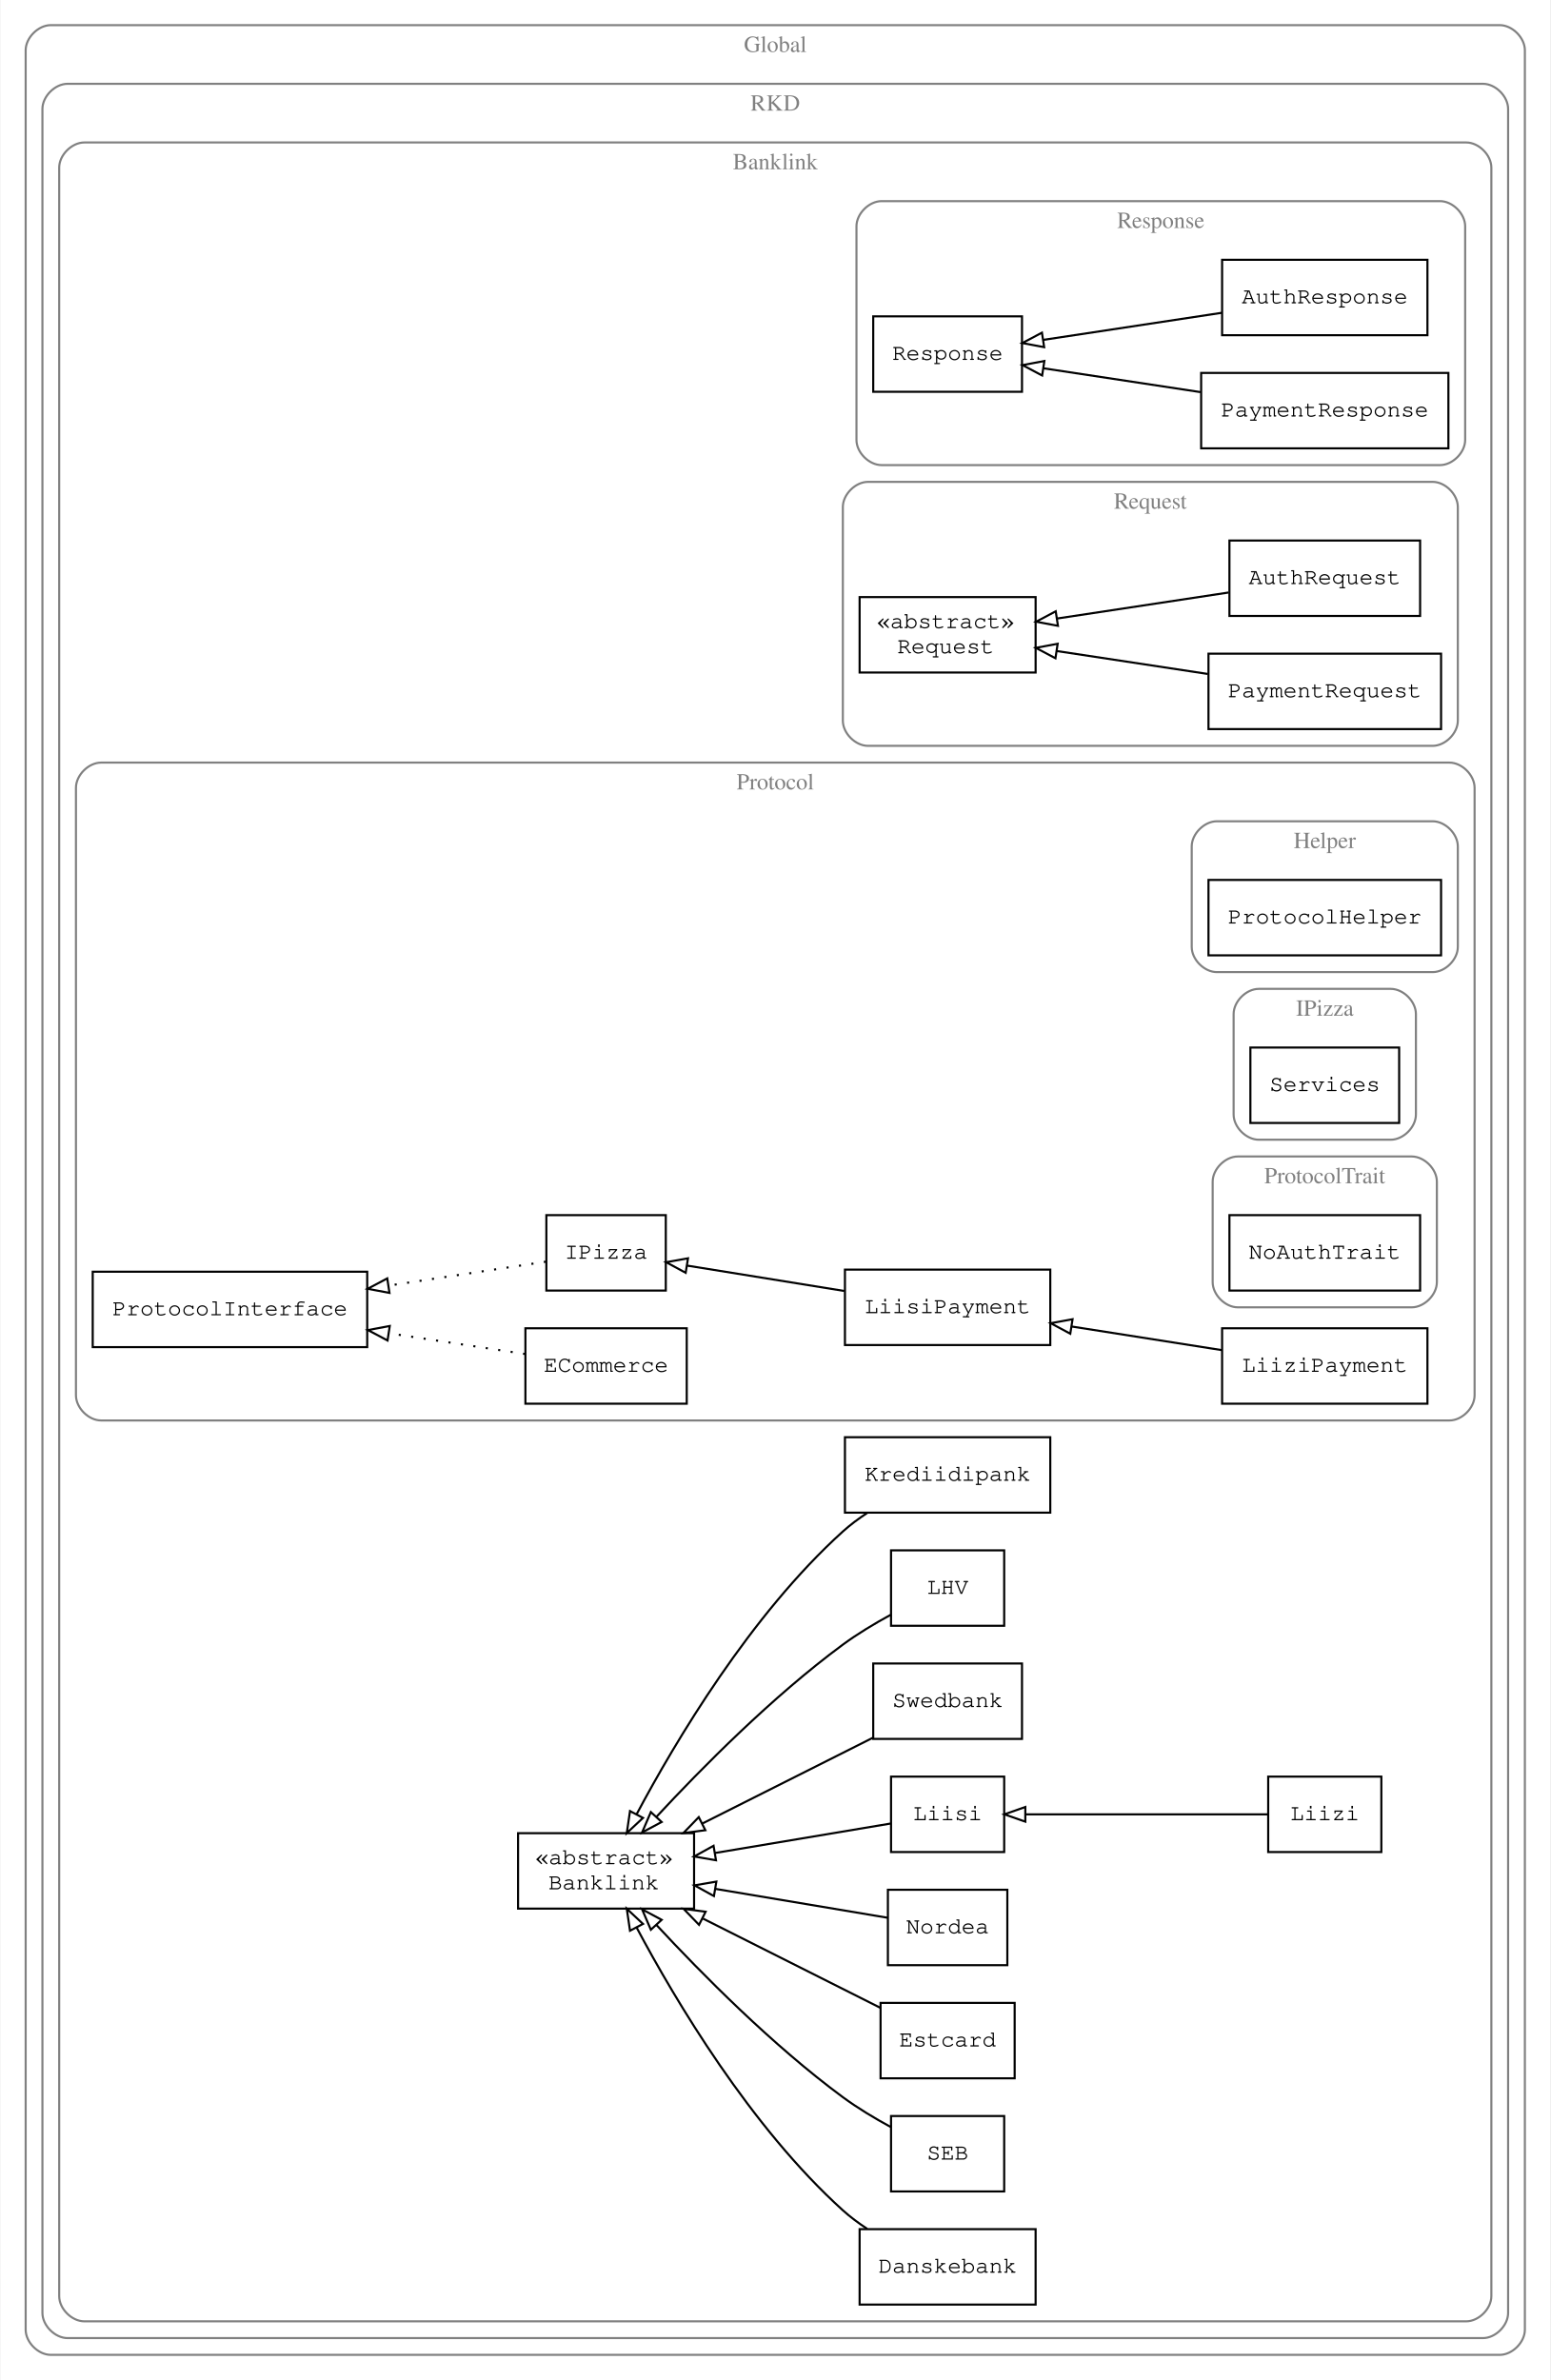
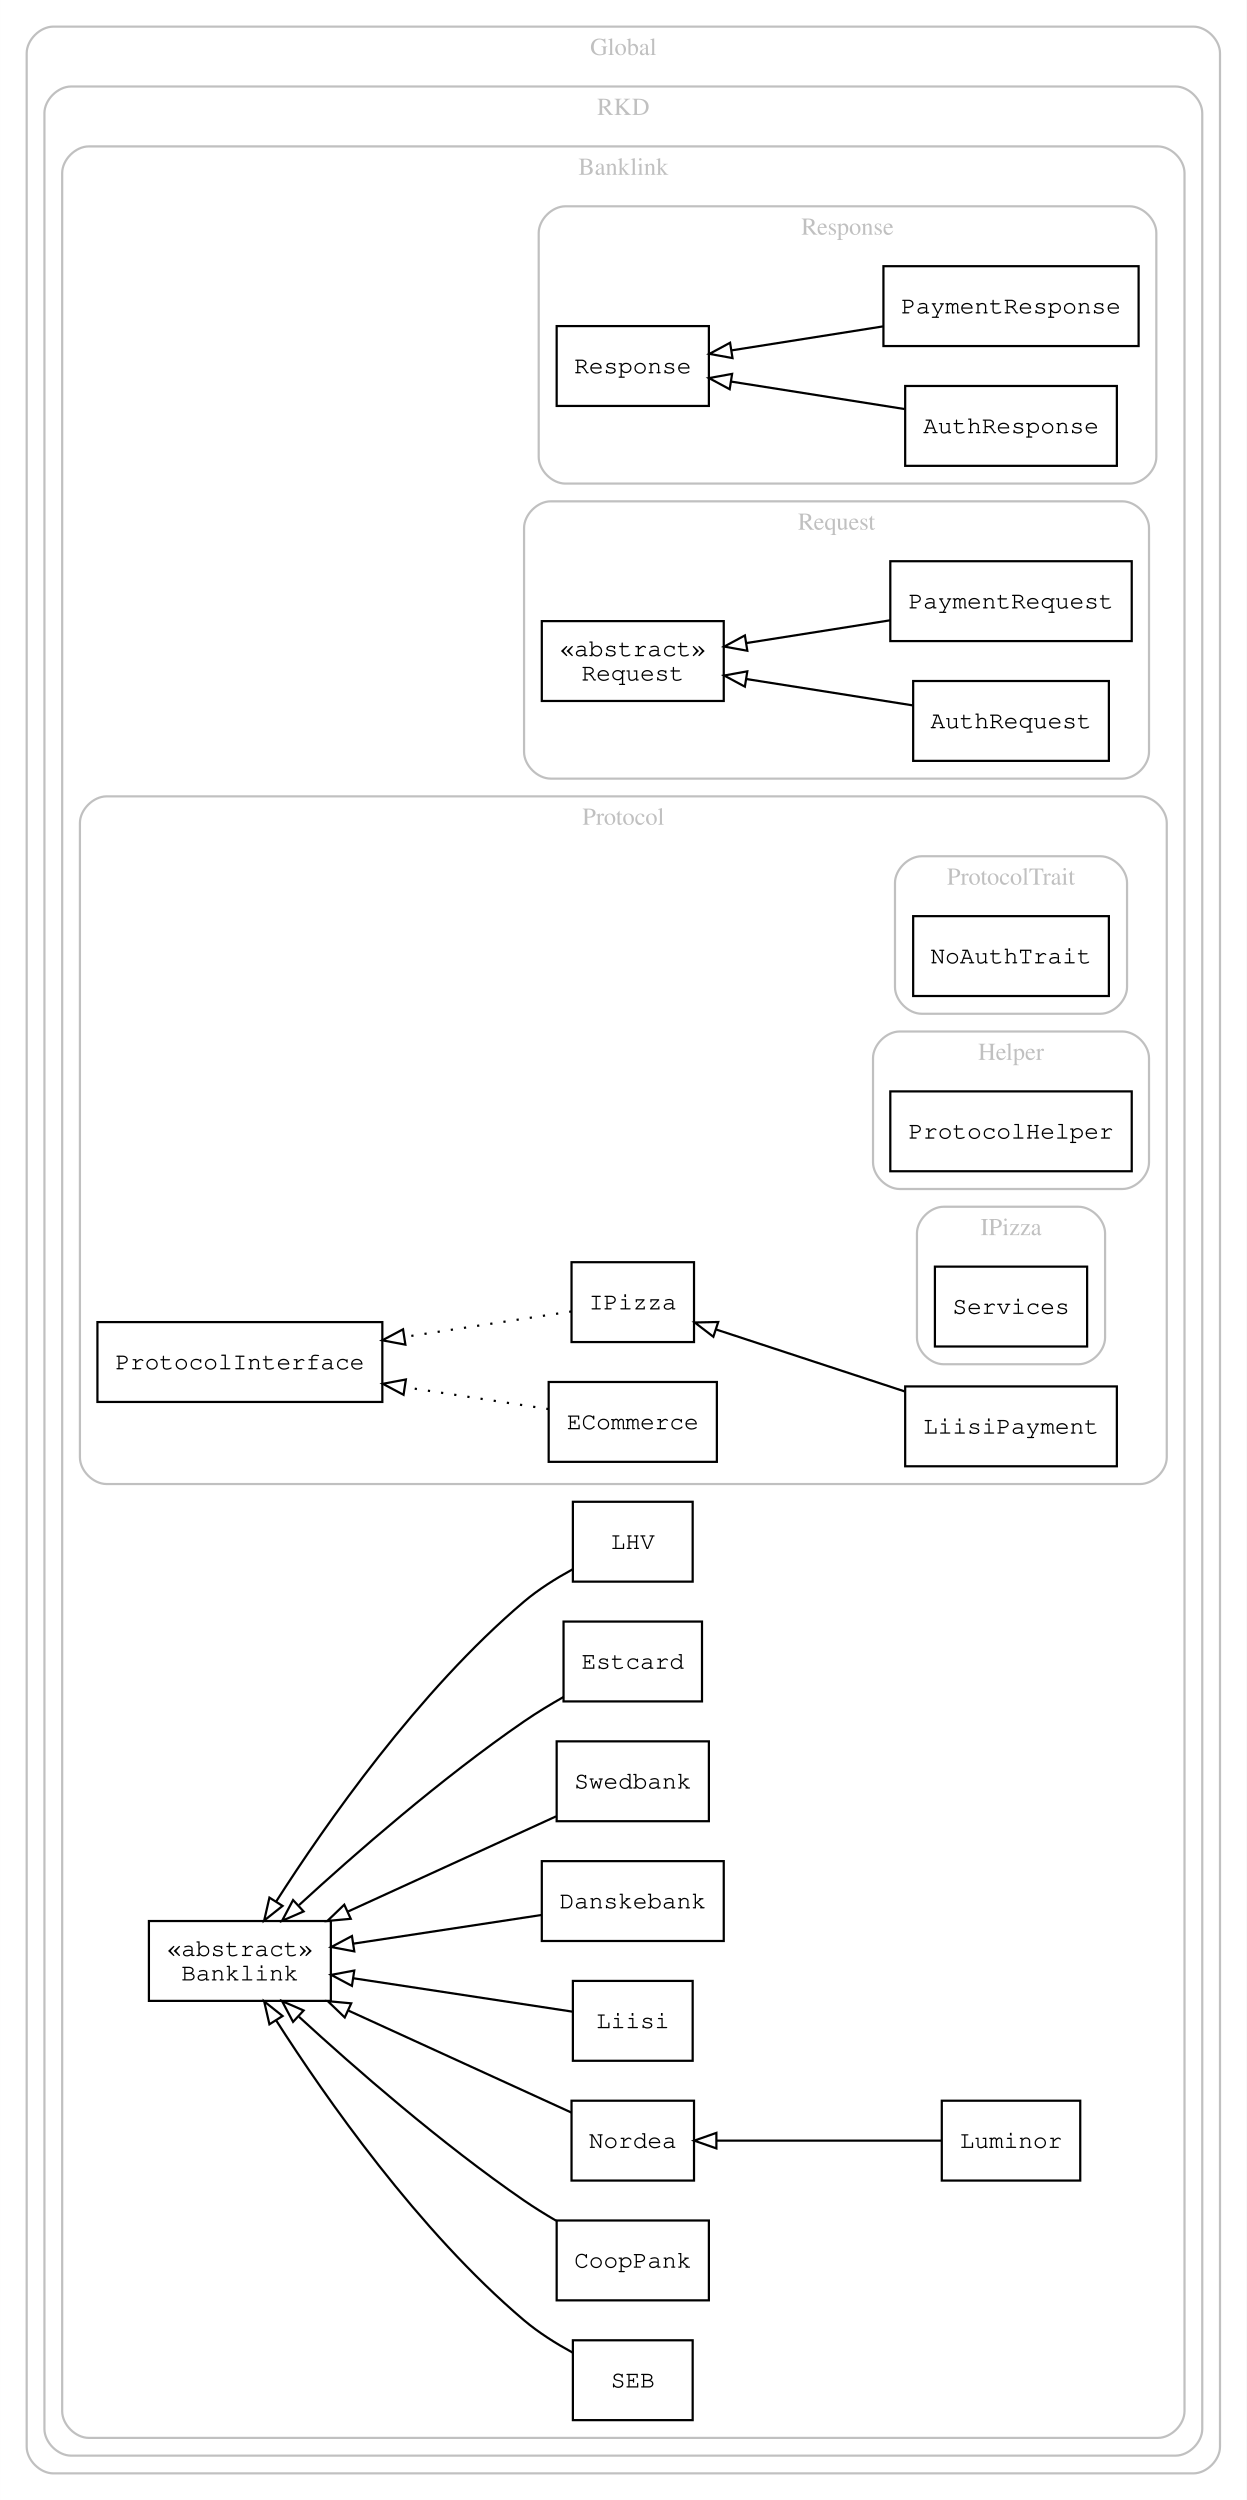
- <svg xmlns="http://www.w3.org/2000/svg" width="740pt" height="1136pt" viewBox="0.00 0.00 739.50 1136.00">
-   <g id="graph0" class="graph" transform="scale(1 1) rotate(0) translate(4 1132)">
-     <polygon fill="white" stroke="none" points="-4,4 -4,-1132 735.5,-1132 735.5,4 -4,4" />
+ <svg xmlns="http://www.w3.org/2000/svg" width="562pt" height="1127pt" viewBox="0.00 0.00 561.94 1127.00">
+   <g id="graph0" class="graph" transform="scale(1 1) rotate(0) translate(4 1123)">
+     <polygon fill="#ffffff" stroke="transparent" points="-4,4 -4,-1123 557.945,-1123 557.945,4 -4,4" />
    <g id="clust1" class="cluster">
-       <path fill="none" stroke="gray" d="M20,-8C20,-8 711.5,-8 711.5,-8 717.5,-8 723.5,-14 723.5,-20 723.5,-20 723.5,-1108 723.5,-1108 723.5,-1114 717.5,-1120 711.5,-1120 711.5,-1120 20,-1120 20,-1120 14,-1120 8,-1114 8,-1108 8,-1108 8,-20 8,-20 8,-14 14,-8 20,-8" />
-       <text text-anchor="middle" x="365.75" y="-1107.2" font-family="Times,serif" font-size="11.00" fill="gray">Global</text>
+       <path fill="none" stroke="#c0c0c0" d="M20,-8C20,-8 533.945,-8 533.945,-8 539.945,-8 545.945,-14 545.945,-20 545.945,-20 545.945,-1099 545.945,-1099 545.945,-1105 539.945,-1111 533.945,-1111 533.945,-1111 20,-1111 20,-1111 14,-1111 8,-1105 8,-1099 8,-1099 8,-20 8,-20 8,-14 14,-8 20,-8" />
+       <text text-anchor="middle" x="276.972" y="-1098.2" font-family="Times,serif" font-size="11.00" fill="#c0c0c0">Global</text>
    </g>
    <g id="clust2" class="cluster">
-       <path fill="none" stroke="gray" d="M28,-16C28,-16 703.5,-16 703.5,-16 709.5,-16 715.5,-22 715.5,-28 715.5,-28 715.5,-1080 715.5,-1080 715.5,-1086 709.5,-1092 703.5,-1092 703.5,-1092 28,-1092 28,-1092 22,-1092 16,-1086 16,-1080 16,-1080 16,-28 16,-28 16,-22 22,-16 28,-16" />
-       <text text-anchor="middle" x="365.75" y="-1079.2" font-family="Times,serif" font-size="11.00" fill="gray">RKD</text>
+       <path fill="none" stroke="#c0c0c0" d="M28,-16C28,-16 525.945,-16 525.945,-16 531.945,-16 537.945,-22 537.945,-28 537.945,-28 537.945,-1072 537.945,-1072 537.945,-1078 531.945,-1084 525.945,-1084 525.945,-1084 28,-1084 28,-1084 22,-1084 16,-1078 16,-1072 16,-1072 16,-28 16,-28 16,-22 22,-16 28,-16" />
+       <text text-anchor="middle" x="276.972" y="-1071.2" font-family="Times,serif" font-size="11.00" fill="#c0c0c0">RKD</text>
    </g>
    <g id="clust3" class="cluster">
-       <path fill="none" stroke="gray" d="M36,-24C36,-24 695.5,-24 695.5,-24 701.5,-24 707.5,-30 707.5,-36 707.5,-36 707.5,-1052 707.5,-1052 707.5,-1058 701.5,-1064 695.5,-1064 695.5,-1064 36,-1064 36,-1064 30,-1064 24,-1058 24,-1052 24,-1052 24,-36 24,-36 24,-30 30,-24 36,-24" />
-       <text text-anchor="middle" x="365.75" y="-1051.2" font-family="Times,serif" font-size="11.00" fill="gray">Banklink</text>
+       <path fill="none" stroke="#c0c0c0" d="M36,-24C36,-24 517.945,-24 517.945,-24 523.945,-24 529.945,-30 529.945,-36 529.945,-36 529.945,-1045 529.945,-1045 529.945,-1051 523.945,-1057 517.945,-1057 517.945,-1057 36,-1057 36,-1057 30,-1057 24,-1051 24,-1045 24,-1045 24,-36 24,-36 24,-30 30,-24 36,-24" />
+       <text text-anchor="middle" x="276.972" y="-1044.2" font-family="Times,serif" font-size="11.00" fill="#c0c0c0">Banklink</text>
    </g>
    <g id="clust4" class="cluster">
-       <path fill="none" stroke="gray" d="M416.5,-910C416.5,-910 683,-910 683,-910 689,-910 695,-916 695,-922 695,-922 695,-1024 695,-1024 695,-1030 689,-1036 683,-1036 683,-1036 416.5,-1036 416.5,-1036 410.5,-1036 404.5,-1030 404.5,-1024 404.5,-1024 404.5,-922 404.5,-922 404.5,-916 410.5,-910 416.5,-910" />
-       <text text-anchor="middle" x="549.75" y="-1023.2" font-family="Times,serif" font-size="11.00" fill="gray">Response</text>
+       <path fill="none" stroke="#c0c0c0" d="M250.819,-905C250.819,-905 505.245,-905 505.245,-905 511.245,-905 517.245,-911 517.245,-917 517.245,-917 517.245,-1018 517.245,-1018 517.245,-1024 511.245,-1030 505.245,-1030 505.245,-1030 250.819,-1030 250.819,-1030 244.819,-1030 238.819,-1024 238.819,-1018 238.819,-1018 238.819,-917 238.819,-917 238.819,-911 244.819,-905 250.819,-905" />
+       <text text-anchor="middle" x="378.032" y="-1017.2" font-family="Times,serif" font-size="11.00" fill="#c0c0c0">Response</text>
    </g>
    <g id="clust5" class="cluster">
-       <path fill="none" stroke="gray" d="M410,-776C410,-776 679.5,-776 679.5,-776 685.5,-776 691.5,-782 691.5,-788 691.5,-788 691.5,-890 691.5,-890 691.5,-896 685.5,-902 679.5,-902 679.5,-902 410,-902 410,-902 404,-902 398,-896 398,-890 398,-890 398,-788 398,-788 398,-782 404,-776 410,-776" />
-       <text text-anchor="middle" x="544.75" y="-889.2" font-family="Times,serif" font-size="11.00" fill="gray">Request</text>
+       <path fill="none" stroke="#c0c0c0" d="M244.218,-772C244.218,-772 501.945,-772 501.945,-772 507.945,-772 513.945,-778 513.945,-784 513.945,-784 513.945,-885 513.945,-885 513.945,-891 507.945,-897 501.945,-897 501.945,-897 244.218,-897 244.218,-897 238.218,-897 232.218,-891 232.218,-885 232.218,-885 232.218,-784 232.218,-784 232.218,-778 238.218,-772 244.218,-772" />
+       <text text-anchor="middle" x="373.081" y="-884.2" font-family="Times,serif" font-size="11.00" fill="#c0c0c0">Request</text>
    </g>
    <g id="clust6" class="cluster">
-       <path fill="none" stroke="gray" d="M44,-454C44,-454 687.5,-454 687.5,-454 693.5,-454 699.5,-460 699.5,-466 699.5,-466 699.5,-756 699.5,-756 699.5,-762 693.5,-768 687.5,-768 687.5,-768 44,-768 44,-768 38,-768 32,-762 32,-756 32,-756 32,-466 32,-466 32,-460 38,-454 44,-454" />
-       <text text-anchor="middle" x="365.75" y="-755.2" font-family="Times,serif" font-size="11.00" fill="gray">Protocol</text>
+       <path fill="none" stroke="#c0c0c0" d="M44,-454C44,-454 509.945,-454 509.945,-454 515.945,-454 521.945,-460 521.945,-466 521.945,-466 521.945,-752 521.945,-752 521.945,-758 515.945,-764 509.945,-764 509.945,-764 44,-764 44,-764 38,-764 32,-758 32,-752 32,-752 32,-466 32,-466 32,-460 38,-454 44,-454" />
+       <text text-anchor="middle" x="276.972" y="-751.2" font-family="Times,serif" font-size="11.00" fill="#c0c0c0">Protocol</text>
    </g>
    <g id="clust7" class="cluster">
-       <path fill="none" stroke="gray" d="M576.5,-668C576.5,-668 679.5,-668 679.5,-668 685.5,-668 691.5,-674 691.5,-680 691.5,-680 691.5,-728 691.5,-728 691.5,-734 685.5,-740 679.5,-740 679.5,-740 576.5,-740 576.5,-740 570.5,-740 564.5,-734 564.5,-728 564.5,-728 564.5,-680 564.5,-680 564.5,-674 570.5,-668 576.5,-668" />
-       <text text-anchor="middle" x="628" y="-727.2" font-family="Times,serif" font-size="11.00" fill="gray">Helper</text>
+       <path fill="none" stroke="#c0c0c0" d="M411.431,-666C411.431,-666 492.043,-666 492.043,-666 498.043,-666 504.043,-672 504.043,-678 504.043,-678 504.043,-725 504.043,-725 504.043,-731 498.043,-737 492.043,-737 492.043,-737 411.431,-737 411.431,-737 405.431,-737 399.431,-731 399.431,-725 399.431,-725 399.431,-678 399.431,-678 399.431,-672 405.431,-666 411.431,-666" />
+       <text text-anchor="middle" x="451.737" y="-724.2" font-family="Times,serif" font-size="11.00" fill="#c0c0c0">ProtocolTrait</text>
    </g>
    <g id="clust8" class="cluster">
-       <path fill="none" stroke="gray" d="M596.5,-588C596.5,-588 659.5,-588 659.5,-588 665.5,-588 671.5,-594 671.5,-600 671.5,-600 671.5,-648 671.5,-648 671.5,-654 665.5,-660 659.5,-660 659.5,-660 596.5,-660 596.5,-660 590.5,-660 584.5,-654 584.5,-648 584.5,-648 584.5,-600 584.5,-600 584.5,-594 590.5,-588 596.5,-588" />
-       <text text-anchor="middle" x="628" y="-647.2" font-family="Times,serif" font-size="11.00" fill="gray">IPizza</text>
+       <path fill="none" stroke="#c0c0c0" d="M401.529,-587C401.529,-587 501.945,-587 501.945,-587 507.945,-587 513.945,-593 513.945,-599 513.945,-599 513.945,-646 513.945,-646 513.945,-652 507.945,-658 501.945,-658 501.945,-658 401.529,-658 401.529,-658 395.529,-658 389.529,-652 389.529,-646 389.529,-646 389.529,-599 389.529,-599 389.529,-593 395.529,-587 401.529,-587" />
+       <text text-anchor="middle" x="451.737" y="-645.2" font-family="Times,serif" font-size="11.00" fill="#c0c0c0">Helper</text>
    </g>
    <g id="clust9" class="cluster">
-       <path fill="none" stroke="gray" d="M586.5,-508C586.5,-508 669.5,-508 669.5,-508 675.5,-508 681.5,-514 681.5,-520 681.5,-520 681.5,-568 681.5,-568 681.5,-574 675.5,-580 669.5,-580 669.5,-580 586.5,-580 586.5,-580 580.5,-580 574.5,-574 574.5,-568 574.5,-568 574.5,-520 574.5,-520 574.5,-514 580.5,-508 586.5,-508" />
-       <text text-anchor="middle" x="628" y="-567.2" font-family="Times,serif" font-size="11.00" fill="gray">ProtocolTrait</text>
+       <path fill="none" stroke="#c0c0c0" d="M421.333,-508C421.333,-508 482.141,-508 482.141,-508 488.141,-508 494.141,-514 494.141,-520 494.141,-520 494.141,-567 494.141,-567 494.141,-573 488.141,-579 482.141,-579 482.141,-579 421.333,-579 421.333,-579 415.333,-579 409.333,-573 409.333,-567 409.333,-567 409.333,-520 409.333,-520 409.333,-514 415.333,-508 421.333,-508" />
+       <text text-anchor="middle" x="451.737" y="-566.2" font-family="Times,serif" font-size="11.00" fill="#c0c0c0">IPizza</text>
    </g>
    <g id="node1" class="node">
-       <polygon fill="none" stroke="black" points="677,-1008 579,-1008 579,-972 677,-972 677,-1008" />
-       <text text-anchor="middle" x="628" y="-987.2" font-family="Courier,monospace" font-size="11.00">AuthResponse</text>
+       <polygon fill="none" stroke="#000000" points="509.253,-1003 394.221,-1003 394.221,-967 509.253,-967 509.253,-1003" />
+       <text text-anchor="middle" x="451.737" y="-981.7" font-family="Courier,monospace" font-size="11.00" fill="#000000">PaymentResponse</text>
+     </g>
+     <g id="node2" class="node">
+       <polygon fill="none" stroke="#000000" points="315.533,-976 246.915,-976 246.915,-940 315.533,-940 315.533,-976" />
+       <text text-anchor="middle" x="281.224" y="-954.7" font-family="Courier,monospace" font-size="11.00" fill="#000000">Response</text>
+     </g>
+     <g id="edge1" class="edge">
+       <path fill="none" stroke="#000000" d="M394.009,-975.859C371.776,-972.338 346.744,-968.375 325.921,-965.078" />
+       <polygon fill="none" stroke="#000000" points="326.186,-961.576 315.762,-963.469 325.091,-968.49 326.186,-961.576" />
    </g>
    <g id="node3" class="node">
-       <polygon fill="none" stroke="black" points="483.5,-981 412.5,-981 412.5,-945 483.5,-945 483.5,-981" />
-       <text text-anchor="middle" x="448" y="-960.2" font-family="Courier,monospace" font-size="11.00">Response</text>
+       <polygon fill="none" stroke="#000000" points="499.45,-949 404.024,-949 404.024,-913 499.45,-913 499.45,-949" />
+       <text text-anchor="middle" x="451.737" y="-927.7" font-family="Courier,monospace" font-size="11.00" fill="#000000">AuthResponse</text>
+     </g>
+     <g id="edge9" class="edge">
+       <path fill="none" stroke="#000000" d="M403.786,-938.593C379.222,-942.482 349.511,-947.187 325.494,-950.99" />
+       <polygon fill="none" stroke="#000000" points="324.911,-947.539 315.581,-952.56 326.006,-954.452 324.911,-947.539" />
+     </g>
+     <g id="node4" class="node">
+       <polygon fill="none" stroke="#000000" points="322.234,-843 240.213,-843 240.213,-807 322.234,-807 322.234,-843" />
+       <text text-anchor="start" x="248.218" y="-827.2" font-family="Courier,monospace" font-size="11.00" fill="#000000">«abstract»</text>
+       <text text-anchor="start" x="258.12" y="-816.2" font-family="Courier,monospace" font-size="11.00" fill="#000000">Request</text>
+     </g>
+     <g id="node5" class="node">
+       <polygon fill="none" stroke="#000000" points="506.153,-870 397.321,-870 397.321,-834 506.153,-834 506.153,-870" />
+       <text text-anchor="middle" x="451.737" y="-848.7" font-family="Courier,monospace" font-size="11.00" fill="#000000">PaymentRequest</text>
+     </g>
+     <g id="edge10" class="edge">
+       <path fill="none" stroke="#000000" d="M397.317,-843.383C376.556,-840.095 352.975,-836.361 332.514,-833.122" />
+       <polygon fill="none" stroke="#000000" points="332.864,-829.634 322.44,-831.526 331.769,-836.547 332.864,-829.634" />
+     </g>
+     <g id="node6" class="node">
+       <polygon fill="none" stroke="#000000" points="495.85,-816 407.624,-816 407.624,-780 495.85,-780 495.85,-816" />
+       <text text-anchor="middle" x="451.737" y="-794.7" font-family="Courier,monospace" font-size="11.00" fill="#000000">AuthRequest</text>
+     </g>
+     <g id="edge11" class="edge">
+       <path fill="none" stroke="#000000" d="M407.382,-805.023C384.415,-808.66 356.258,-813.119 332.376,-816.9" />
+       <polygon fill="none" stroke="#000000" points="331.76,-813.454 322.43,-818.475 332.855,-820.368 331.76,-813.454" />
+     </g>
+     <g id="node7" class="node">
+       <polygon fill="none" stroke="#000000" points="495.85,-710 407.624,-710 407.624,-674 495.85,-674 495.85,-710" />
+       <text text-anchor="middle" x="451.737" y="-688.7" font-family="Courier,monospace" font-size="11.00" fill="#000000">NoAuthTrait</text>
+     </g>
+     <g id="node8" class="node">
+       <polygon fill="none" stroke="#000000" points="506.153,-631 397.321,-631 397.321,-595 506.153,-595 506.153,-631" />
+       <text text-anchor="middle" x="451.737" y="-609.7" font-family="Courier,monospace" font-size="11.00" fill="#000000">ProtocolHelper</text>
+     </g>
+     <g id="node9" class="node">
+       <polygon fill="none" stroke="#000000" points="486.046,-552 417.428,-552 417.428,-516 486.046,-516 486.046,-552" />
+       <text text-anchor="middle" x="451.737" y="-530.7" font-family="Courier,monospace" font-size="11.00" fill="#000000">Services</text>
+     </g>
+     <g id="node10" class="node">
+       <polygon fill="none" stroke="#000000" points="499.45,-498 404.024,-498 404.024,-462 499.45,-462 499.45,-498" />
+       <text text-anchor="middle" x="451.737" y="-476.7" font-family="Courier,monospace" font-size="11.00" fill="#000000">LiisiPayment</text>
+     </g>
+     <g id="node11" class="node">
+       <polygon fill="none" stroke="#000000" points="308.832,-554 253.616,-554 253.616,-518 308.832,-518 308.832,-554" />
+       <text text-anchor="middle" x="281.224" y="-532.7" font-family="Courier,monospace" font-size="11.00" fill="#000000">IPizza</text>
+     </g>
+     <g id="edge6" class="edge">
+       <path fill="none" stroke="#000000" d="M403.786,-495.748C376.828,-504.601 343.672,-515.491 318.646,-523.71" />
+       <polygon fill="none" stroke="#000000" points="317.552,-520.385 309.143,-526.831 319.736,-527.036 317.552,-520.385" />
+     </g>
+     <g id="node13" class="node">
+       <polygon fill="none" stroke="#000000" points="168.328,-527 39.891,-527 39.891,-491 168.328,-491 168.328,-527" />
+       <text text-anchor="middle" x="104.109" y="-505.7" font-family="Courier,monospace" font-size="11.00" fill="#000000">ProtocolInterface</text>
+     </g>
+     <g id="edge12" class="edge">
+       <path fill="none" stroke="#000000" stroke-dasharray="1,5" d="M253.549,-531.781C233.362,-528.704 204.994,-524.379 178.391,-520.324" />
+       <polygon fill="none" stroke="#000000" points="178.715,-516.833 168.302,-518.786 177.66,-523.753 178.715,-516.833" />
+     </g>
+     <g id="node12" class="node">
+       <polygon fill="none" stroke="#000000" points="319.134,-500 243.313,-500 243.313,-464 319.134,-464 319.134,-500" />
+       <text text-anchor="middle" x="281.224" y="-478.7" font-family="Courier,monospace" font-size="11.00" fill="#000000">ECommerce</text>
+     </g>
+     <g id="edge13" class="edge">
+       <path fill="none" stroke="#000000" stroke-dasharray="1,5" d="M243.228,-487.792C224.365,-490.668 200.899,-494.245 178.646,-497.637" />
+       <polygon fill="none" stroke="#000000" points="177.885,-494.213 168.527,-499.18 178.94,-501.133 177.885,-494.213" />
+     </g>
+     <g id="node14" class="node">
+       <polygon fill="none" stroke="#000000" points="308.224,-446 254.224,-446 254.224,-410 308.224,-410 308.224,-446" />
+       <text text-anchor="middle" x="281.224" y="-424.7" font-family="Courier,monospace" font-size="11.00" fill="#000000">LHV</text>
+     </g>
+     <g id="node17" class="node">
+       <polygon fill="none" stroke="#000000" points="145.12,-257 63.098,-257 63.098,-221 145.12,-221 145.12,-257" />
+       <text text-anchor="start" x="71.104" y="-241.2" font-family="Courier,monospace" font-size="11.00" fill="#000000">«abstract»</text>
+       <text text-anchor="start" x="77.705" y="-230.2" font-family="Courier,monospace" font-size="11.00" fill="#000000">Banklink</text>
+     </g>
+     <g id="edge2" class="edge">
+       <path fill="none" stroke="#000000" d="M254.037,-415.515C246.571,-411.441 238.742,-406.524 232.218,-401 184.618,-360.692 142.555,-300.362 120.483,-265.832" />
+       <polygon fill="none" stroke="#000000" points="123.35,-263.817 115.055,-257.226 117.429,-267.552 123.35,-263.817" />
+     </g>
+     <g id="node15" class="node">
+       <polygon fill="none" stroke="#000000" points="308.832,-176 253.616,-176 253.616,-140 308.832,-140 308.832,-176" />
+       <text text-anchor="middle" x="281.224" y="-154.7" font-family="Courier,monospace" font-size="11.00" fill="#000000">Nordea</text>
+     </g>
+     <g id="edge3" class="edge">
+       <path fill="none" stroke="#000000" d="M253.549,-170.656C226.719,-182.927 185.436,-201.807 153.054,-216.616" />
+       <polygon fill="none" stroke="#000000" points="151.385,-213.53 143.747,-220.873 154.297,-219.896 151.385,-213.53" />
+     </g>
+     <g id="node16" class="node">
+       <polygon fill="none" stroke="#000000" points="312.432,-392 250.016,-392 250.016,-356 312.432,-356 312.432,-392" />
+       <text text-anchor="middle" x="281.224" y="-370.7" font-family="Courier,monospace" font-size="11.00" fill="#000000">Estcard</text>
    </g>
    <g id="edge4" class="edge">
-       <path fill="none" stroke="black" d="M578.831,-982.693C552.29,-978.668 519.563,-973.703 493.608,-969.766" />
-       <polygon fill="none" stroke="black" points="494.072,-966.297 483.66,-968.257 493.022,-973.218 494.072,-966.297" />
+       <path fill="none" stroke="#000000" d="M250.082,-358.05C244.026,-354.614 237.822,-350.851 232.218,-347 195.007,-321.432 155.828,-287.17 130.745,-264.154" />
+       <polygon fill="none" stroke="#000000" points="132.835,-261.32 123.116,-257.101 128.083,-266.459 132.835,-261.32" />
    </g>
-     <g id="node2" class="node">
-       <polygon fill="none" stroke="black" points="687,-954 569,-954 569,-918 687,-918 687,-954" />
-       <text text-anchor="middle" x="628" y="-933.2" font-family="Courier,monospace" font-size="11.00">PaymentResponse</text>
+     <g id="node18" class="node">
+       <polygon fill="none" stroke="#000000" points="315.533,-338 246.915,-338 246.915,-302 315.533,-302 315.533,-338" />
+       <text text-anchor="middle" x="281.224" y="-316.7" font-family="Courier,monospace" font-size="11.00" fill="#000000">Swedbank</text>
    </g>
    <g id="edge5" class="edge">
-       <path fill="none" stroke="black" d="M568.716,-944.841C544.361,-948.535 516.508,-952.76 493.8,-956.205" />
-       <polygon fill="none" stroke="black" points="493.121,-952.767 483.759,-957.728 494.171,-959.688 493.121,-952.767" />
+       <path fill="none" stroke="#000000" d="M246.654,-304.19C219.947,-291.976 182.647,-274.918 152.901,-261.314" />
+       <polygon fill="none" stroke="#000000" points="154.082,-258.005 143.532,-257.029 151.17,-264.371 154.082,-258.005" />
    </g>
-     <g id="node4" class="node">
-       <polygon fill="none" stroke="black" points="490,-847 406,-847 406,-811 490,-811 490,-847" />
-       <text text-anchor="start" x="414" y="-832.2" font-family="Courier,monospace" font-size="11.00">«abstract»</text>
-       <text text-anchor="start" x="424" y="-820.2" font-family="Courier,monospace" font-size="11.00">Request</text>
+     <g id="node19" class="node">
+       <polygon fill="none" stroke="#000000" points="322.234,-284 240.213,-284 240.213,-248 322.234,-248 322.234,-284" />
+       <text text-anchor="middle" x="281.224" y="-262.7" font-family="Courier,monospace" font-size="11.00" fill="#000000">Danskebank</text>
    </g>
-     <g id="node5" class="node">
-       <polygon fill="none" stroke="black" points="673.5,-874 582.5,-874 582.5,-838 673.5,-838 673.5,-874" />
-       <text text-anchor="middle" x="628" y="-853.2" font-family="Courier,monospace" font-size="11.00">AuthRequest</text>
+     <g id="edge7" class="edge">
+       <path fill="none" stroke="#000000" d="M240.145,-259.738C214.863,-255.884 182.253,-250.912 155.298,-246.803" />
+       <polygon fill="none" stroke="#000000" points="155.685,-243.322 145.272,-245.275 154.63,-250.242 155.685,-243.322" />
+     </g>
+     <g id="node20" class="node">
+       <polygon fill="none" stroke="#000000" points="308.224,-230 254.224,-230 254.224,-194 308.224,-194 308.224,-230" />
+       <text text-anchor="middle" x="281.224" y="-208.7" font-family="Courier,monospace" font-size="11.00" fill="#000000">Liisi</text>
    </g>
    <g id="edge8" class="edge">
-       <path fill="none" stroke="black" d="M582.083,-849.187C557.171,-845.408 526.093,-840.694 500.236,-836.772" />
-       <polygon fill="none" stroke="black" points="500.654,-833.295 490.242,-835.256 499.604,-840.216 500.654,-833.295" />
-     </g>
-     <g id="node6" class="node">
-       <polygon fill="none" stroke="black" points="683.5,-820 572.5,-820 572.5,-784 683.5,-784 683.5,-820" />
-       <text text-anchor="middle" x="628" y="-799.2" font-family="Courier,monospace" font-size="11.00">PaymentRequest</text>
-     </g>
-     <g id="edge9" class="edge">
-       <path fill="none" stroke="black" d="M572.142,-810.321C549.199,-813.801 522.688,-817.823 500.155,-821.241" />
-       <polygon fill="none" stroke="black" points="499.47,-817.804 490.108,-822.764 500.52,-824.725 499.47,-817.804" />
-     </g>
-     <g id="node7" class="node">
-       <polygon fill="none" stroke="black" points="683.5,-712 572.5,-712 572.5,-676 683.5,-676 683.5,-712" />
-       <text text-anchor="middle" x="628" y="-691.2" font-family="Courier,monospace" font-size="11.00">ProtocolHelper</text>
-     </g>
-     <g id="node8" class="node">
-       <polygon fill="none" stroke="black" points="663.5,-632 592.5,-632 592.5,-596 663.5,-596 663.5,-632" />
-       <text text-anchor="middle" x="628" y="-611.2" font-family="Courier,monospace" font-size="11.00">Services</text>
-     </g>
-     <g id="node9" class="node">
-       <polygon fill="none" stroke="black" points="673.5,-552 582.5,-552 582.5,-516 673.5,-516 673.5,-552" />
-       <text text-anchor="middle" x="628" y="-531.2" font-family="Courier,monospace" font-size="11.00">NoAuthTrait</text>
-     </g>
-     <g id="node10" class="node">
-       <polygon fill="none" stroke="black" points="677,-498 579,-498 579,-462 677,-462 677,-498" />
-       <text text-anchor="middle" x="628" y="-477.2" font-family="Courier,monospace" font-size="11.00">LiiziPayment</text>
-     </g>
-     <g id="node11" class="node">
-       <polygon fill="none" stroke="black" points="497,-526 399,-526 399,-490 497,-490 497,-526" />
-       <text text-anchor="middle" x="448" y="-505.2" font-family="Courier,monospace" font-size="11.00">LiisiPayment</text>
-     </g>
-     <g id="edge10" class="edge">
-       <path fill="none" stroke="black" d="M578.831,-487.577C556.767,-491.048 530.43,-495.191 507.261,-498.835" />
-       <polygon fill="none" stroke="black" points="506.542,-495.405 497.208,-500.417 507.63,-502.32 506.542,-495.405" />
-     </g>
-     <g id="node12" class="node">
-       <polygon fill="none" stroke="black" points="313.5,-552 256.5,-552 256.5,-516 313.5,-516 313.5,-552" />
-       <text text-anchor="middle" x="285" y="-531.2" font-family="Courier,monospace" font-size="11.00">IPizza</text>
-     </g>
-     <g id="edge11" class="edge">
-       <path fill="none" stroke="black" d="M398.695,-515.801C374.706,-519.675 346.152,-524.286 323.788,-527.898" />
-       <polygon fill="none" stroke="black" points="322.985,-524.482 313.671,-529.531 324.101,-531.392 322.985,-524.482" />
-     </g>
-     <g id="node14" class="node">
-       <polygon fill="none" stroke="black" points="171,-525 40,-525 40,-489 171,-489 171,-525" />
-       <text text-anchor="middle" x="105.5" y="-504.2" font-family="Courier,monospace" font-size="11.00">ProtocolInterface</text>
-     </g>
-     <g id="edge12" class="edge">
-       <path fill="none" stroke="black" stroke-dasharray="1,5" d="M256.266,-529.781C236.121,-526.717 207.847,-522.416 181.285,-518.376" />
-       <polygon fill="none" stroke="black" points="181.622,-514.887 171.209,-516.843 180.569,-521.807 181.622,-514.887" />
-     </g>
-     <g id="node13" class="node">
-       <polygon fill="none" stroke="black" points="323.5,-498 246.5,-498 246.5,-462 323.5,-462 323.5,-498" />
-       <text text-anchor="middle" x="285" y="-477.2" font-family="Courier,monospace" font-size="11.00">ECommerce</text>
-     </g>
-     <g id="edge13" class="edge">
-       <path fill="none" stroke="black" stroke-dasharray="1,5" d="M246.357,-485.726C227.472,-488.599 203.903,-492.184 181.527,-495.588" />
-       <polygon fill="none" stroke="black" points="180.711,-492.171 171.351,-497.135 181.763,-499.092 180.711,-492.171" />
-     </g>
-     <g id="node15" class="node">
-       <polygon fill="none" stroke="black" points="497,-446 399,-446 399,-410 497,-410 497,-446" />
-       <text text-anchor="middle" x="448" y="-425.2" font-family="Courier,monospace" font-size="11.00">Krediidipank</text>
-     </g>
-     <g id="node17" class="node">
-       <polygon fill="none" stroke="black" points="327,-257 243,-257 243,-221 327,-221 327,-257" />
-       <text text-anchor="start" x="251" y="-242.2" font-family="Courier,monospace" font-size="11.00">«abstract»</text>
-       <text text-anchor="start" x="257.5" y="-230.2" font-family="Courier,monospace" font-size="11.00">Banklink</text>
-     </g>
-     <g id="edge1" class="edge">
-       <path fill="none" stroke="black" d="M409.625,-409.847C405.506,-407.149 401.531,-404.191 398,-401 353.939,-361.19 318.114,-300.836 299.629,-266.135" />
-       <polygon fill="none" stroke="black" points="302.621,-264.303 294.883,-257.066 296.419,-267.549 302.621,-264.303" />
-     </g>
-     <g id="node16" class="node">
-       <polygon fill="none" stroke="black" points="475,-284 421,-284 421,-248 475,-248 475,-284" />
-       <text text-anchor="middle" x="448" y="-263.2" font-family="Courier,monospace" font-size="11.00">Liisi</text>
-     </g>
-     <g id="edge2" class="edge">
-       <path fill="none" stroke="black" d="M420.774,-261.602C398.157,-257.809 364.841,-252.222 336.993,-247.552" />
-       <polygon fill="none" stroke="black" points="337.451,-244.08 327.01,-245.877 336.294,-250.983 337.451,-244.08" />
-     </g>
-     <g id="node18" class="node">
-       <polygon fill="none" stroke="black" points="475,-392 421,-392 421,-356 475,-356 475,-392" />
-       <text text-anchor="middle" x="448" y="-371.2" font-family="Courier,monospace" font-size="11.00">LHV</text>
-     </g>
-     <g id="edge3" class="edge">
-       <path fill="none" stroke="black" d="M420.785,-361.209C413.18,-357.066 405.035,-352.188 398,-347 364.405,-322.225 330.558,-288.008 309.005,-264.775" />
-       <polygon fill="none" stroke="black" points="311.526,-262.345 302.185,-257.346 306.369,-267.08 311.526,-262.345" />
-     </g>
-     <g id="node19" class="node">
-       <polygon fill="none" stroke="black" points="483.5,-338 412.5,-338 412.5,-302 483.5,-302 483.5,-338" />
-       <text text-anchor="middle" x="448" y="-317.2" font-family="Courier,monospace" font-size="11.00">Swedbank</text>
-     </g>
-     <g id="edge6" class="edge">
-       <path fill="none" stroke="black" d="M412.461,-302.623C388.679,-290.659 356.849,-274.644 331.072,-261.676" />
-       <polygon fill="none" stroke="black" points="332.382,-258.417 321.876,-257.049 329.236,-264.67 332.382,-258.417" />
-     </g>
-     <g id="node20" class="node">
-       <polygon fill="none" stroke="black" points="655,-284 601,-284 601,-248 655,-248 655,-284" />
-       <text text-anchor="middle" x="628" y="-263.2" font-family="Courier,monospace" font-size="11.00">Liizi</text>
-     </g>
-     <g id="edge7" class="edge">
-       <path fill="none" stroke="black" d="M600.735,-266C570.149,-266 519.449,-266 485.157,-266" />
-       <polygon fill="none" stroke="black" points="485.082,-262.5 475.082,-266 485.082,-269.5 485.082,-262.5" />
+       <path fill="none" stroke="#000000" d="M253.938,-216.16C227.757,-220.151 187.564,-226.278 155.396,-231.182" />
+       <polygon fill="none" stroke="#000000" points="154.62,-227.759 145.262,-232.726 155.675,-234.679 154.62,-227.759" />
    </g>
    <g id="node21" class="node">
-       <polygon fill="none" stroke="black" points="476.5,-230 419.5,-230 419.5,-194 476.5,-194 476.5,-230" />
-       <text text-anchor="middle" x="448" y="-209.2" font-family="Courier,monospace" font-size="11.00">Nordea</text>
+       <polygon fill="none" stroke="#000000" points="482.945,-176 420.529,-176 420.529,-140 482.945,-140 482.945,-176" />
+       <text text-anchor="middle" x="451.737" y="-154.7" font-family="Courier,monospace" font-size="11.00" fill="#000000">Luminor</text>
    </g>
    <g id="edge14" class="edge">
-       <path fill="none" stroke="black" d="M419.323,-216.641C396.841,-220.412 364.519,-225.832 337.33,-230.392" />
-       <polygon fill="none" stroke="black" points="336.475,-226.986 327.192,-232.092 337.633,-233.89 336.475,-226.986" />
+       <path fill="none" stroke="#000000" d="M420.462,-158C391.909,-158 349.633,-158 319.16,-158" />
+       <polygon fill="none" stroke="#000000" points="318.916,-154.5 308.916,-158 318.916,-161.5 318.916,-154.5" />
    </g>
    <g id="node22" class="node">
-       <polygon fill="none" stroke="black" points="480,-176 416,-176 416,-140 480,-140 480,-176" />
-       <text text-anchor="middle" x="448" y="-155.2" font-family="Courier,monospace" font-size="11.00">Estcard</text>
+       <polygon fill="none" stroke="#000000" points="315.533,-122 246.915,-122 246.915,-86 315.533,-86 315.533,-122" />
+       <text text-anchor="middle" x="281.224" y="-100.7" font-family="Courier,monospace" font-size="11.00" fill="#000000">CoopPank</text>
    </g>
    <g id="edge15" class="edge">
-       <path fill="none" stroke="black" d="M415.958,-173.618C391.926,-185.708 358.294,-202.628 331.265,-216.227" />
-       <polygon fill="none" stroke="black" points="329.366,-213.264 322.006,-220.885 332.512,-219.517 329.366,-213.264" />
+       <path fill="none" stroke="#000000" d="M246.697,-121.896C241.743,-124.787 236.782,-127.865 232.218,-131 195.007,-156.568 155.828,-190.83 130.745,-213.846" />
+       <polygon fill="none" stroke="#000000" points="128.083,-211.541 123.116,-220.899 132.835,-216.68 128.083,-211.541" />
    </g>
    <g id="node23" class="node">
-       <polygon fill="none" stroke="black" points="475,-122 421,-122 421,-86 475,-86 475,-122" />
-       <text text-anchor="middle" x="448" y="-101.2" font-family="Courier,monospace" font-size="11.00">SEB</text>
+       <polygon fill="none" stroke="#000000" points="308.224,-68 254.224,-68 254.224,-32 308.224,-32 308.224,-68" />
+       <text text-anchor="middle" x="281.224" y="-46.7" font-family="Courier,monospace" font-size="11.00" fill="#000000">SEB</text>
    </g>
    <g id="edge16" class="edge">
-       <path fill="none" stroke="black" d="M420.785,-116.791C413.18,-120.934 405.035,-125.812 398,-131 364.405,-155.775 330.558,-189.992 309.005,-213.225" />
-       <polygon fill="none" stroke="black" points="306.369,-210.92 302.185,-220.654 311.526,-215.655 306.369,-210.92" />
-     </g>
-     <g id="node24" class="node">
-       <polygon fill="none" stroke="black" points="490,-68 406,-68 406,-32 490,-32 490,-68" />
-       <text text-anchor="middle" x="448" y="-47.2" font-family="Courier,monospace" font-size="11.00">Danskebank</text>
-     </g>
-     <g id="edge17" class="edge">
-       <path fill="none" stroke="black" d="M409.625,-68.153C405.506,-70.851 401.531,-73.809 398,-77 353.939,-116.81 318.114,-177.164 299.629,-211.865" />
-       <polygon fill="none" stroke="black" points="296.419,-210.451 294.883,-220.934 302.621,-213.697 296.419,-210.451" />
+       <path fill="none" stroke="#000000" d="M254.037,-62.485C246.571,-66.559 238.742,-71.476 232.218,-77 184.618,-117.308 142.555,-177.638 120.483,-212.168" />
+       <polygon fill="none" stroke="#000000" points="117.429,-210.448 115.055,-220.774 123.35,-214.183 117.429,-210.448" />
    </g>
  </g>
</svg>
